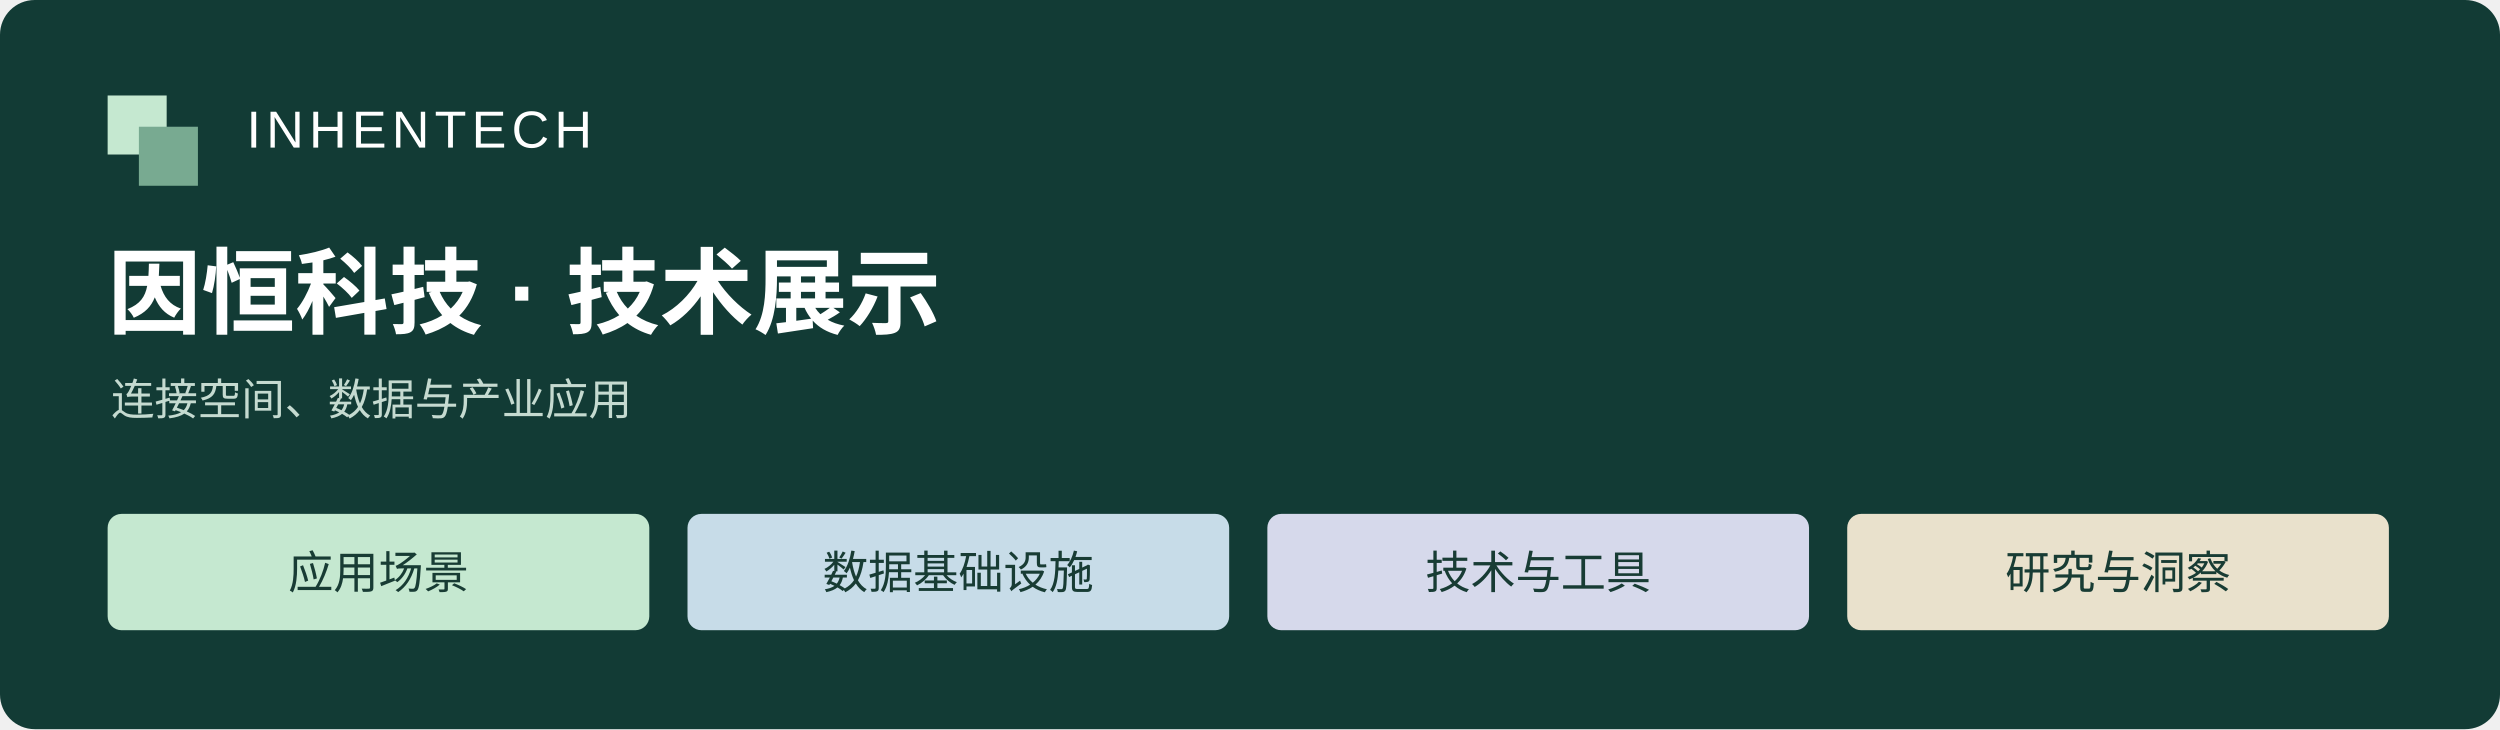
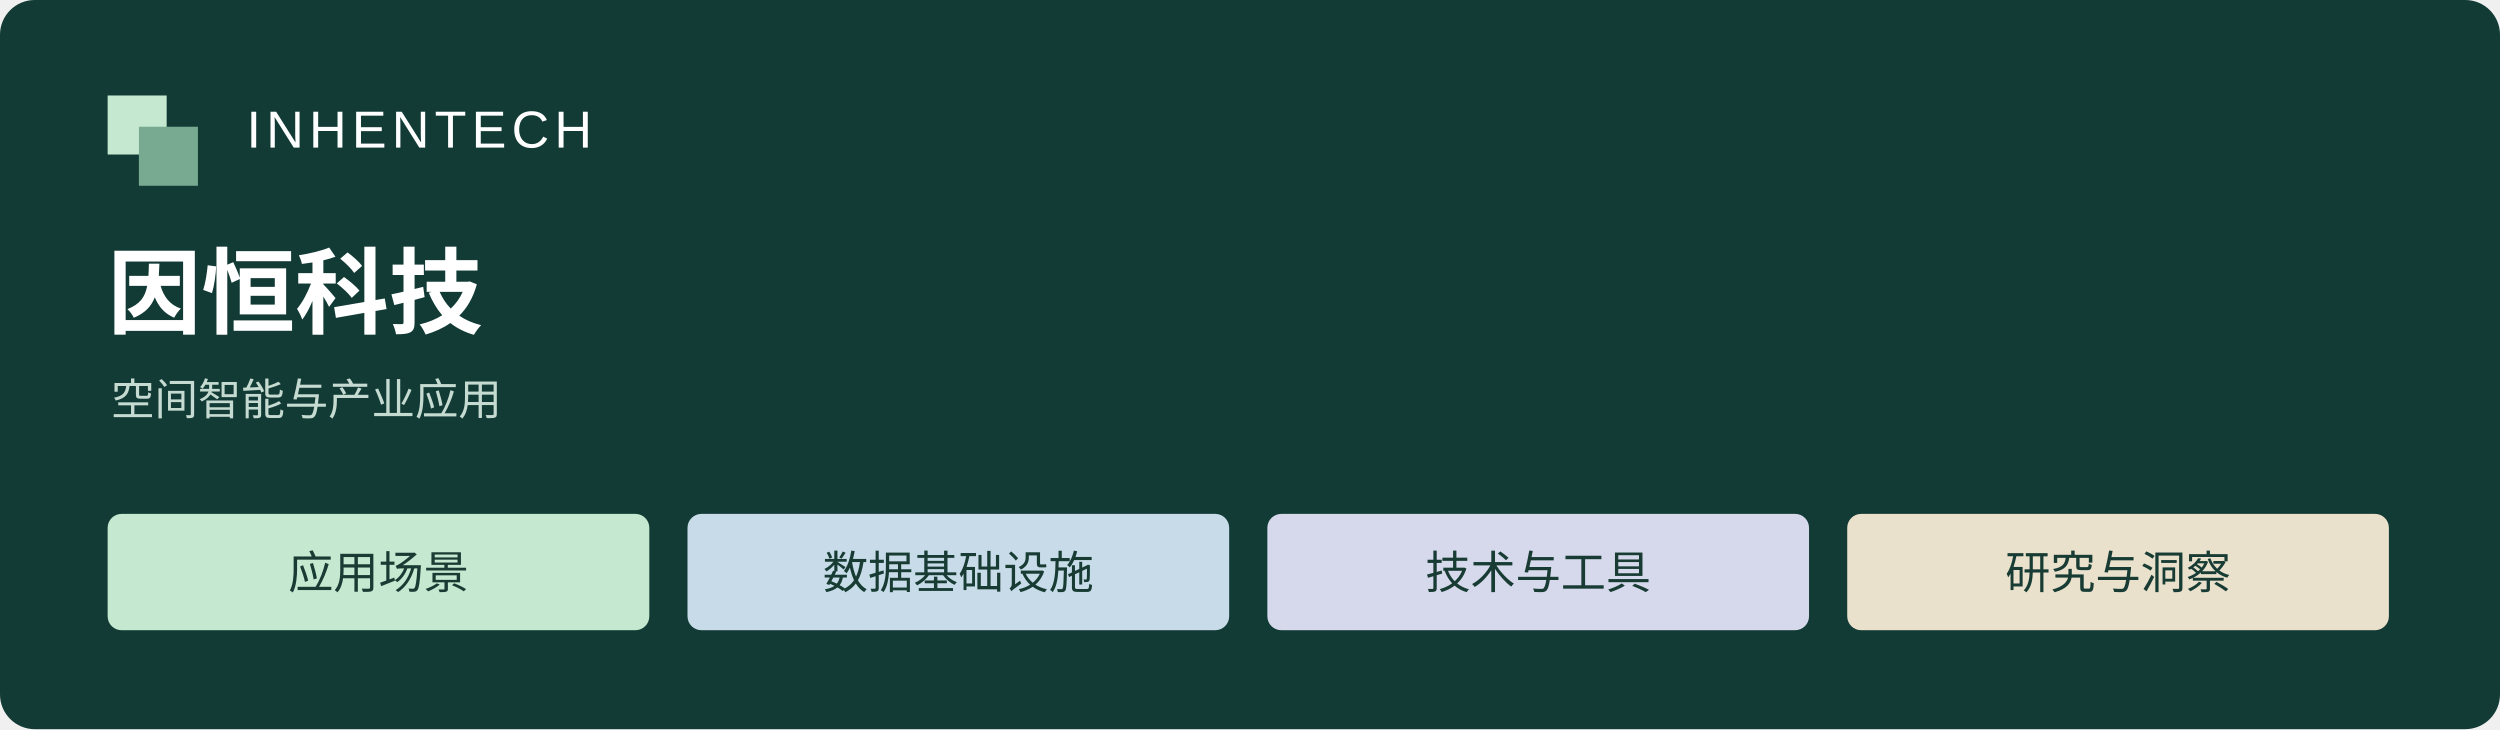
<svg xmlns="http://www.w3.org/2000/svg" width="1440" height="420" viewBox="0 0 1440 420" role="img" aria-label="因恒科技：应用场景、数据基础设施、技术与工具、研究与洞察">
  <rect width="1440" height="420" rx="20" fill="#123b35" />
  <rect x="62" y="55" width="34" height="34" fill="#c5e8d0" />
  <rect x="80" y="73" width="34" height="34" fill="#78aa91" />
  <text x="142" y="85" fill="#fff" font-size="30" font-family="Arial, sans-serif" letter-spacing="3">INHENTECH</text>
-   <text x="62" y="188" fill="#fff" font-size="54" font-weight="600" font-family="Arial, PingFang SC, Microsoft YaHei, sans-serif">因恒科技 · 技术展示</text>
-   <text x="64" y="239" fill="#c5dad0" font-size="25" font-family="Arial, PingFang SC, Microsoft YaHei, sans-serif">连接空间、数据与产业应用</text>
+   <text x="62" y="188" fill="#fff" font-size="54" font-weight="600" font-family="Arial, PingFang SC, Microsoft YaHei, sans-serif">因恒科技</text>
+   <text x="64" y="239" fill="#c5dad0" font-size="25" font-family="Arial, PingFang SC, Microsoft YaHei, sans-serif">空间智能与产业应用</text>
  <rect x="62" y="296" width="312" height="67" rx="8" fill="#c5e8d0" />
  <text x="218" y="339" fill="#183c34" font-size="26" text-anchor="middle" font-family="Arial, PingFang SC, Microsoft YaHei, sans-serif">应用场景</text>
  <rect x="396" y="296" width="312" height="67" rx="8" fill="#c7dce8" />
  <text x="552" y="339" fill="#183c34" font-size="26" text-anchor="middle" font-family="Arial, PingFang SC, Microsoft YaHei, sans-serif">数据基础设施</text>
  <rect x="730" y="296" width="312" height="67" rx="8" fill="#d6d9eb" />
  <text x="886" y="339" fill="#183c34" font-size="26" text-anchor="middle" font-family="Arial, PingFang SC, Microsoft YaHei, sans-serif">技术与工具</text>
  <rect x="1064" y="296" width="312" height="67" rx="8" fill="#e9e1cc" />
  <text x="1220" y="339" fill="#183c34" font-size="26" text-anchor="middle" font-family="Arial, PingFang SC, Microsoft YaHei, sans-serif">研究与洞察</text>
</svg>
